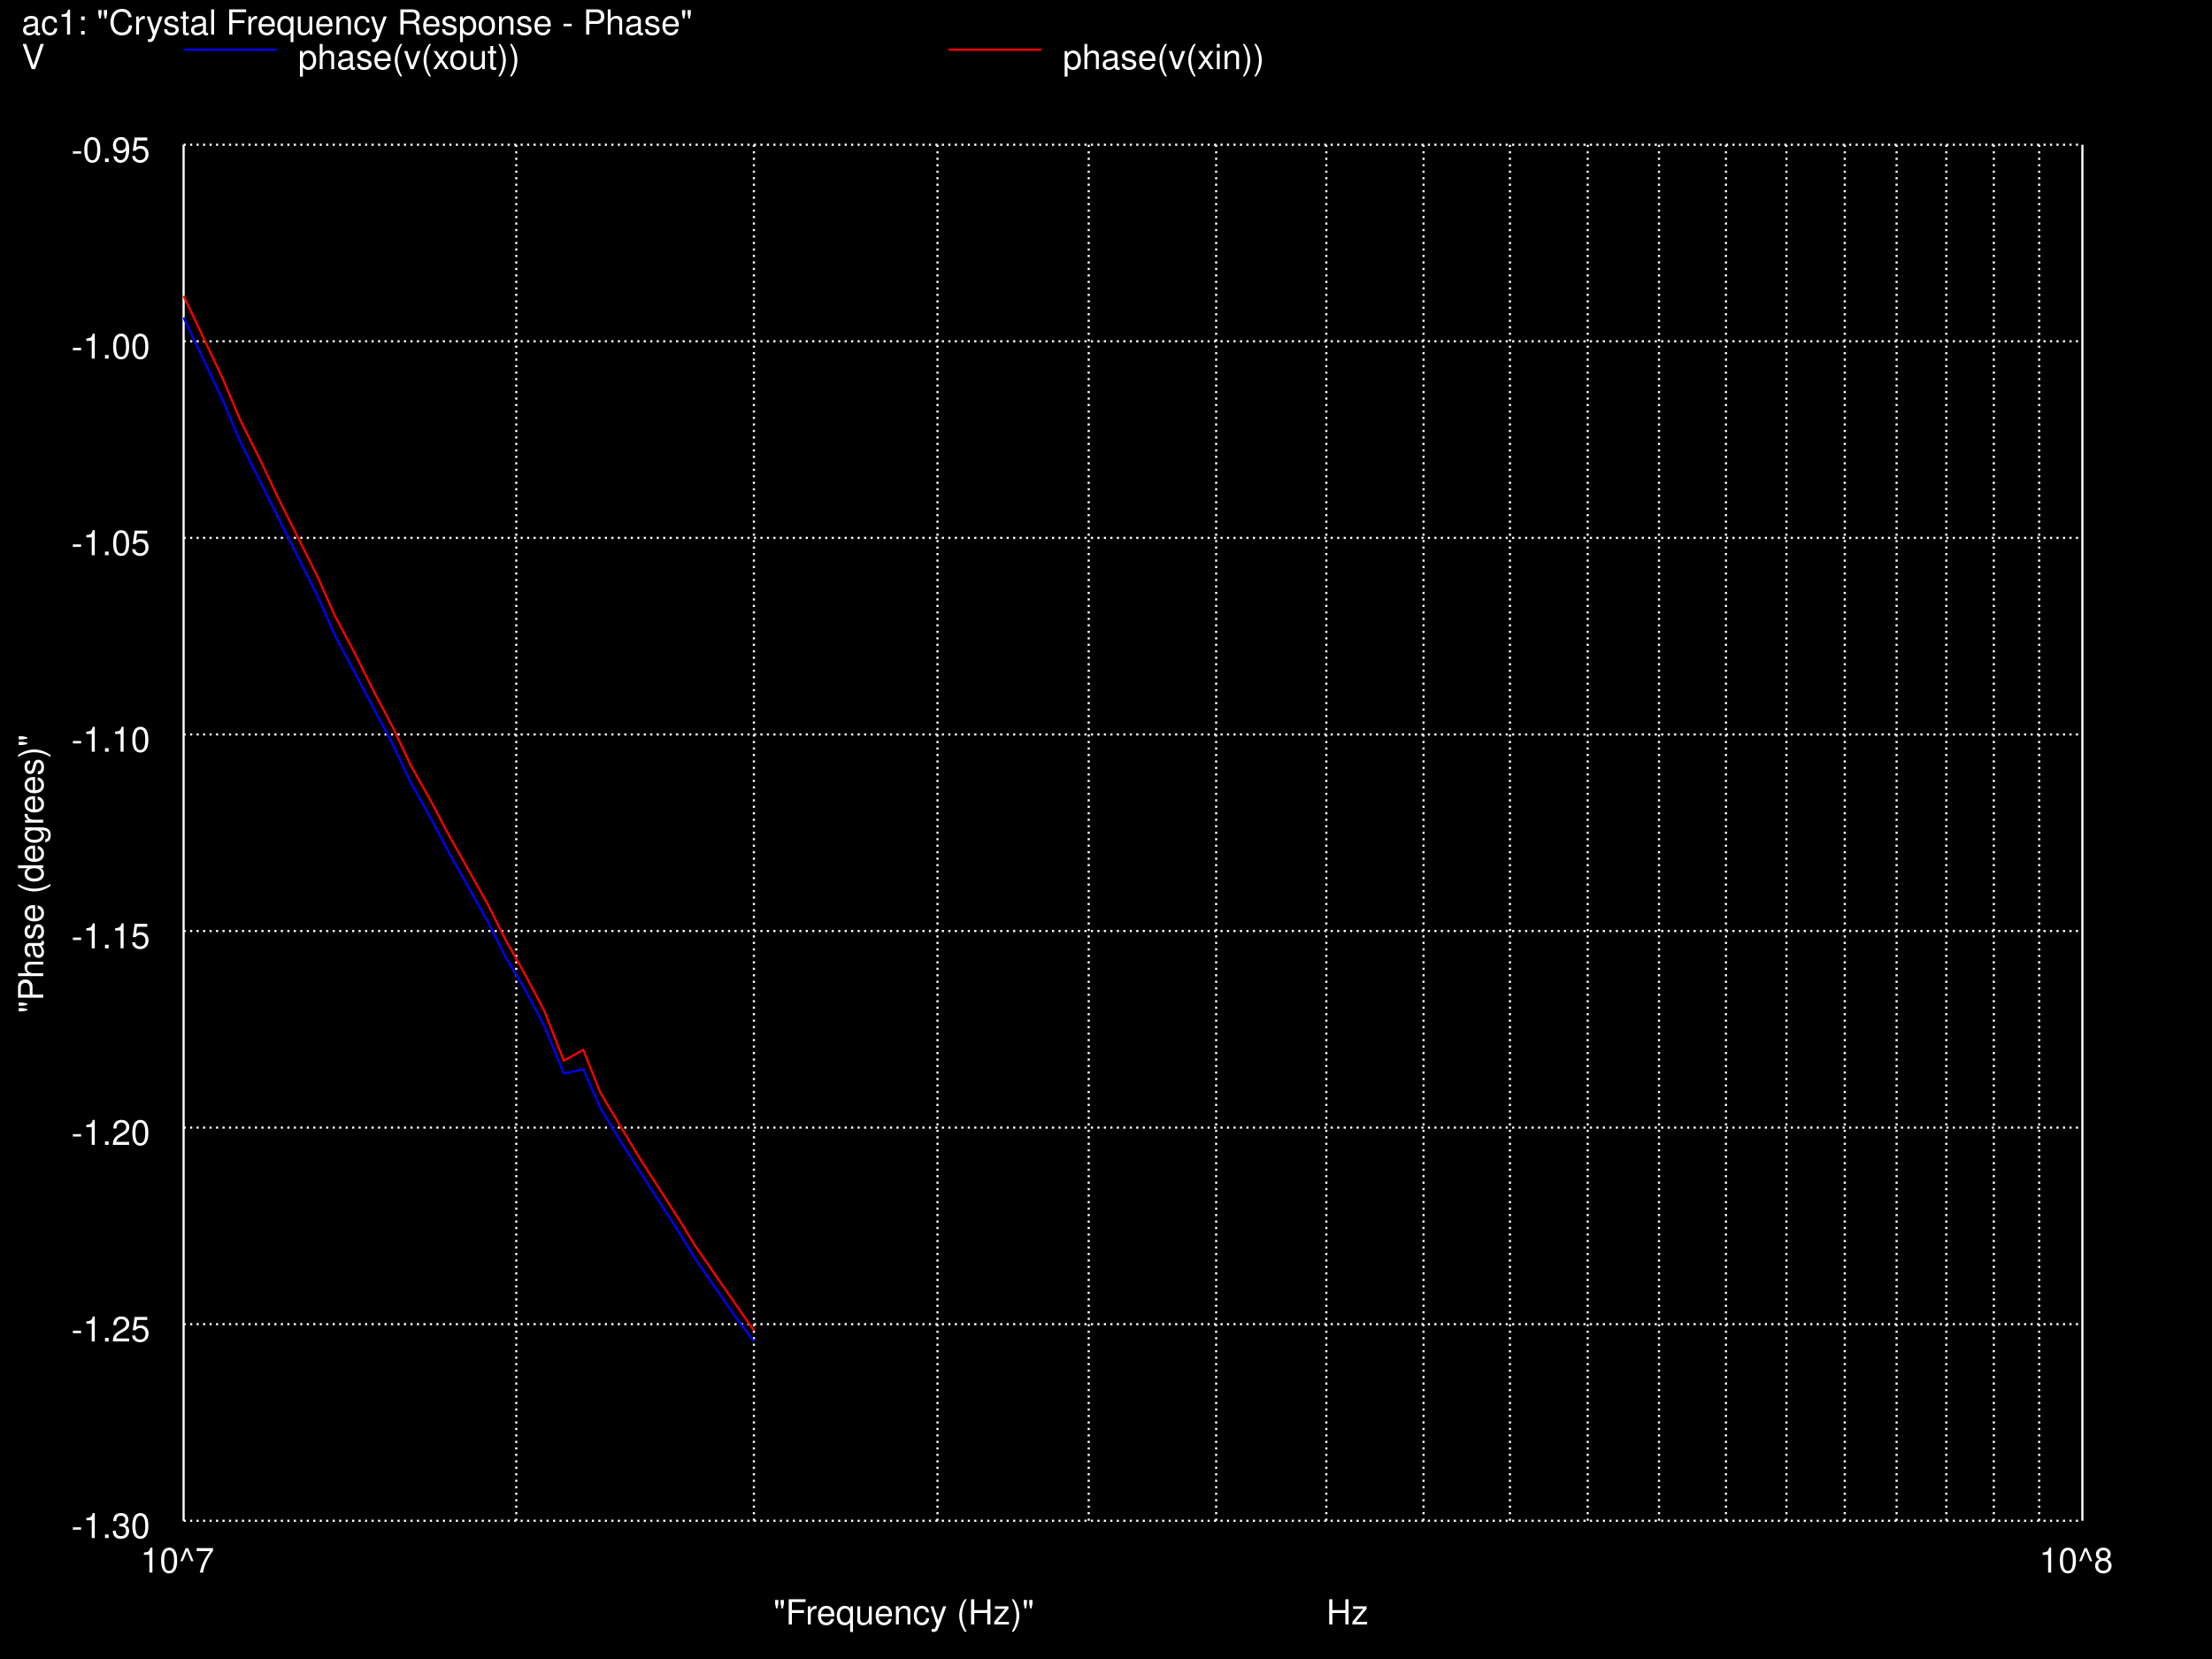
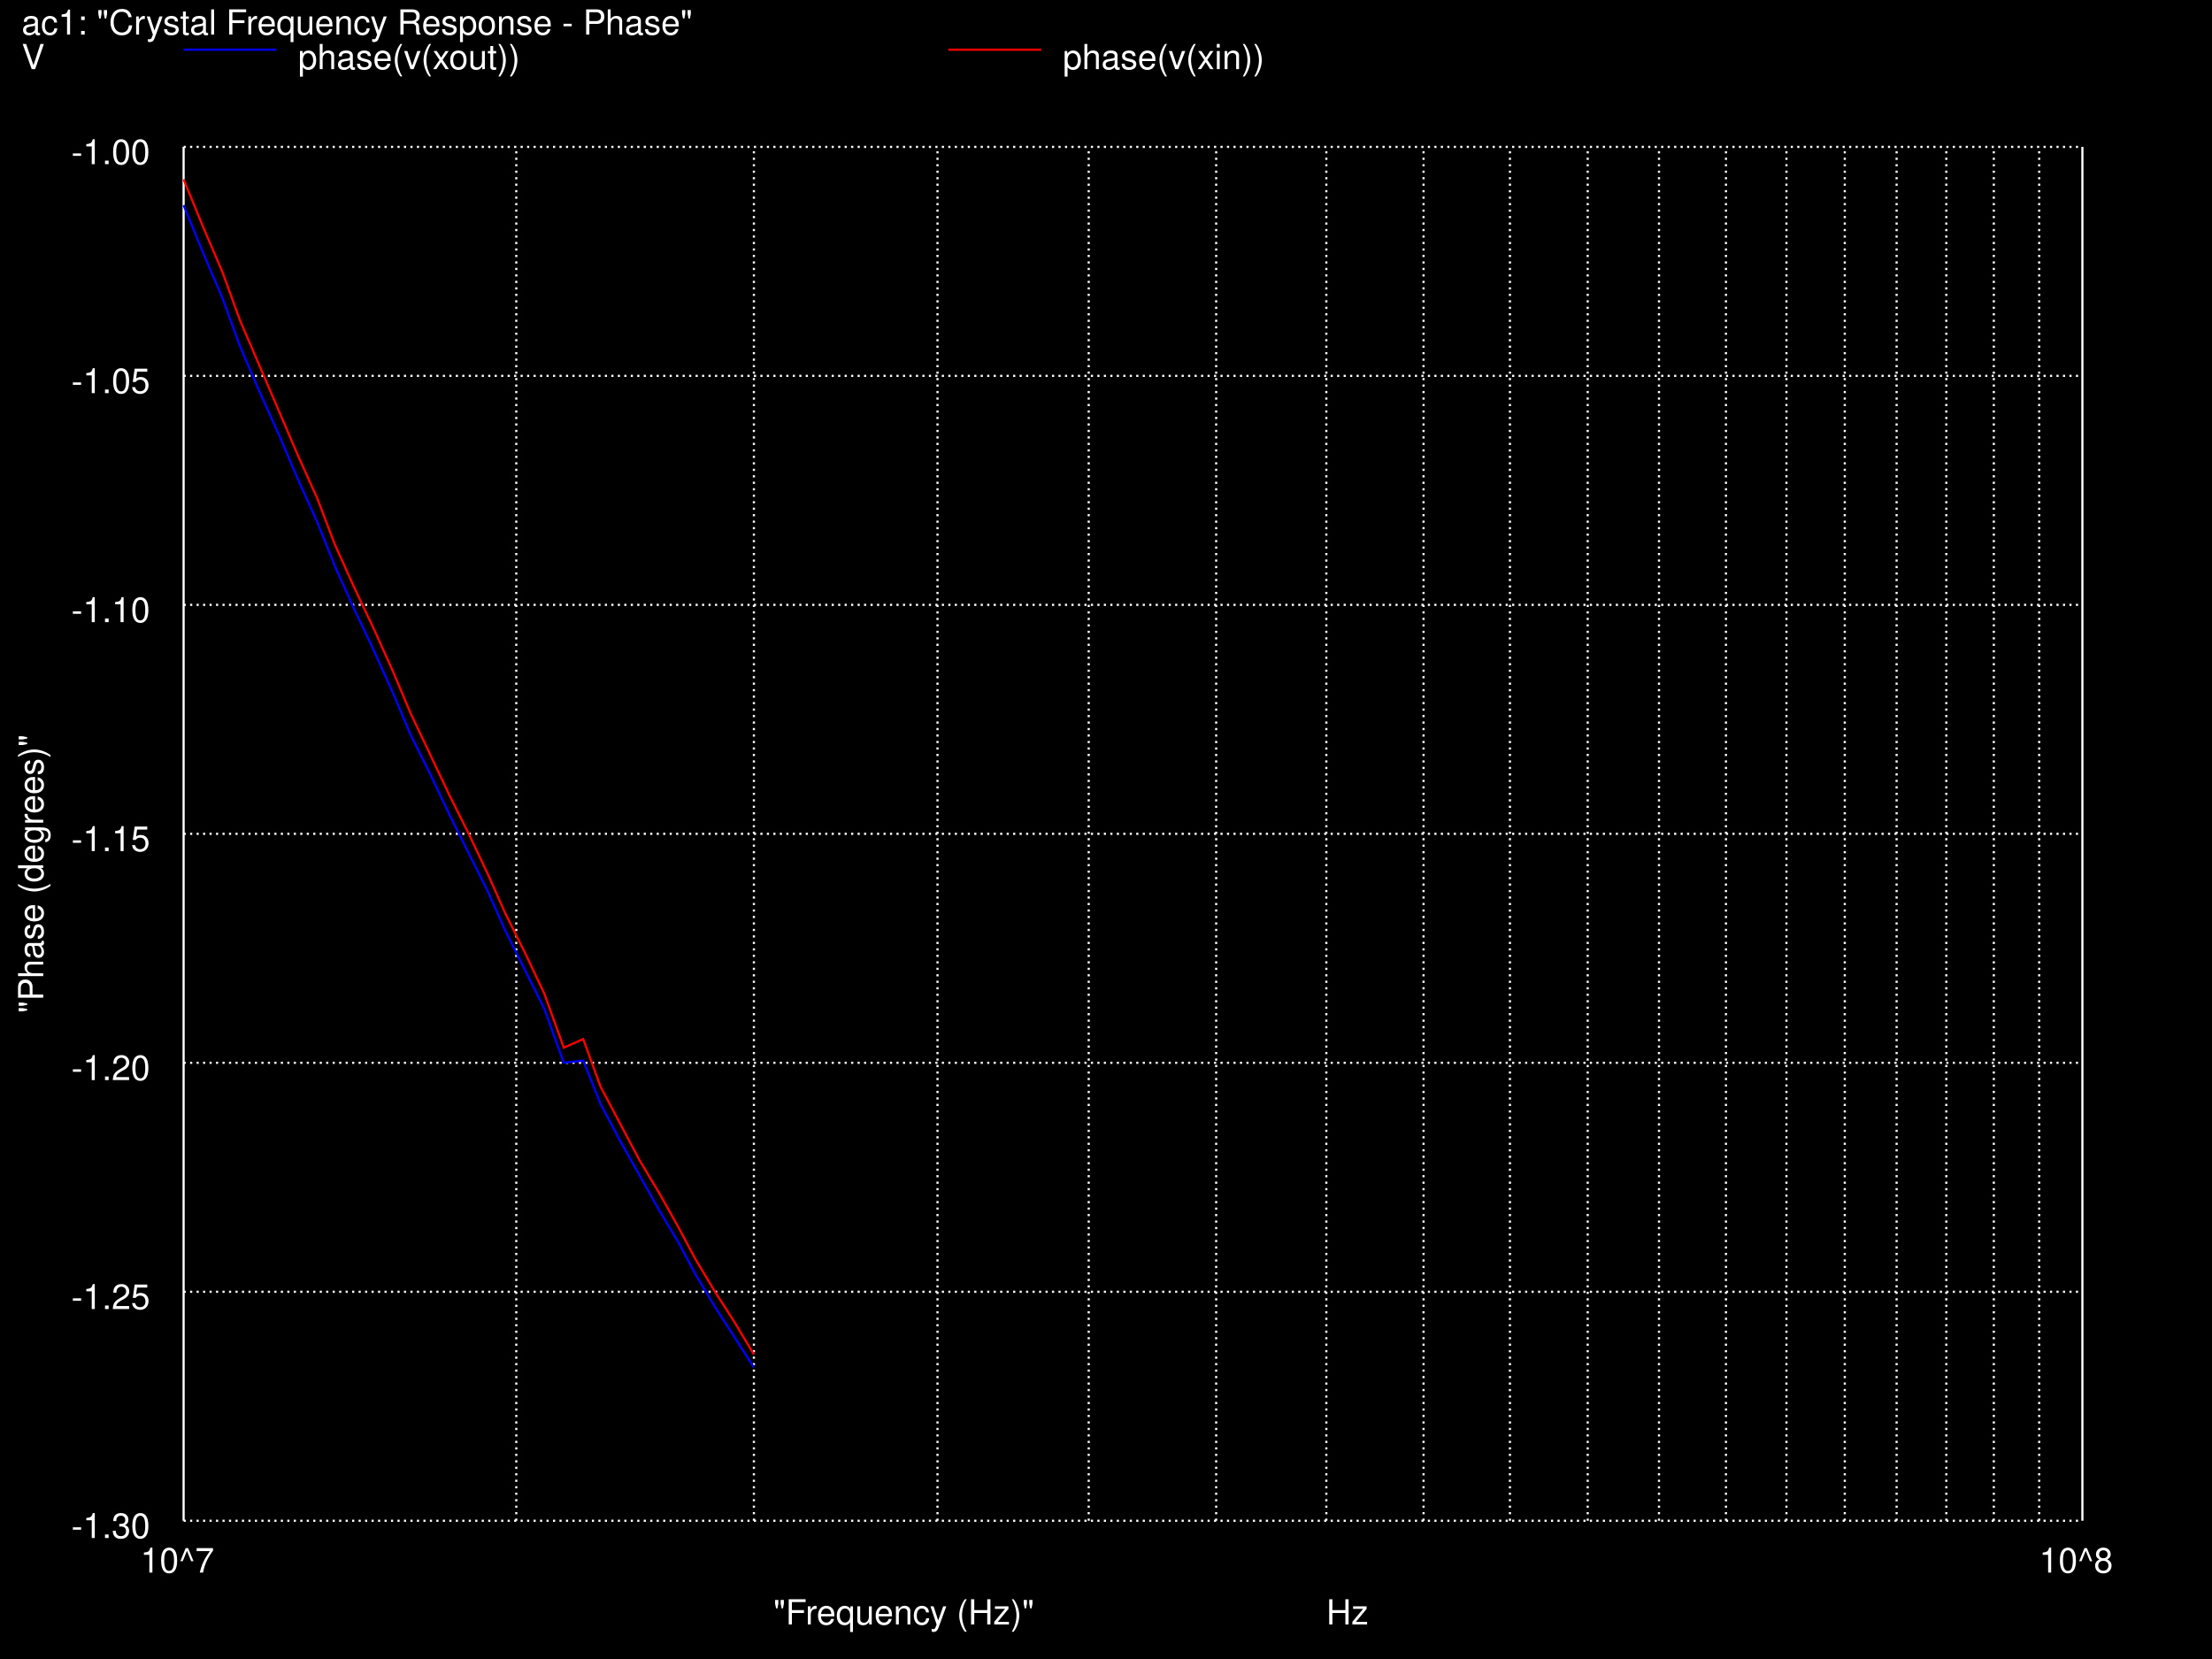
<svg xmlns="http://www.w3.org/2000/svg" version="1.1" width="100%" height="100%" viewBox="0 0 1024 768" style="fill: none; font-family: Helvetica;  font: Helvetica; ">
  <rect x="0" y="0" width="1024" height="768" fill="black" stroke="none" />
  <text stroke="none" fill="white" font-size="16" x="358" y="752">
"Frequency (Hz)"
</text>
  <text transform="rotate(-90, 20, 469)" stroke="none" fill="white" font-size="16" x="20" y="469">
"Phase (degrees)"
</text>
  <text stroke="none" fill="white" font-size="16" x="10" y="16">
ac1: "Crystal Frequency Response - Phase"
</text>
-   <path stroke="white" d="M85 704l0 -637" />
+   <path stroke="white" d="M85 704l0 -636" />
  <text stroke="none" fill="white" font-size="16" x="65" y="728">
10^7
</text>
-   <path stroke="white" stroke-dasharray="1,2" d="M239 704l0 -637M349 704l0 -637M434 704l0 -637M504 704l0 -637M563 704l0 -637M614 704l0 -637M659 704l0 -637M699 704l0 -637M735 704l0 -637M768 704l0 -637M799 704l0 -637M827 704l0 -637M854 704l0 -637" />
-   <path stroke="white" stroke-dasharray="1,2" d="M878 704l0 -637M901 704l0 -637M923 704l0 -637M944 704l0 -637" />
-   <path stroke="white" d="M964 704l0 -637" />
+   <path stroke="white" stroke-dasharray="1,2" d="M239 704l0 -636M349 704l0 -636M434 704l0 -636M504 704l0 -636M563 704l0 -636M614 704l0 -636M659 704l0 -636M699 704l0 -636M735 704l0 -636M768 704l0 -636M799 704l0 -636M827 704l0 -636M854 704l0 -636" />
+   <path stroke="white" stroke-dasharray="1,2" d="M878 704l0 -636M901 704l0 -636M923 704l0 -636M944 704l0 -636" />
+   <path stroke="white" d="M964 704l0 -636" />
  <text stroke="none" fill="white" font-size="16" x="944" y="728">
10^8
</text>
  <text stroke="none" fill="white" font-size="16" x="614" y="752">
Hz
</text>
  <path stroke="white" stroke-dasharray="1,2" d="M85 704l879 0" />
  <text stroke="none" fill="white" font-size="16" x="33" y="712">
-1.30
</text>
-   <path stroke="white" stroke-dasharray="1,2" d="M85 613l879 0" />
-   <text stroke="none" fill="white" font-size="16" x="33" y="621">
+   <path stroke="white" stroke-dasharray="1,2" d="M85 598l879 0" />
+   <text stroke="none" fill="white" font-size="16" x="33" y="606">
-1.25
</text>
-   <path stroke="white" stroke-dasharray="1,2" d="M85 522l879 0" />
-   <text stroke="none" fill="white" font-size="16" x="33" y="530">
+   <path stroke="white" stroke-dasharray="1,2" d="M85 492l879 0" />
+   <text stroke="none" fill="white" font-size="16" x="33" y="500">
-1.20
</text>
-   <path stroke="white" stroke-dasharray="1,2" d="M85 431l879 0" />
-   <text stroke="none" fill="white" font-size="16" x="33" y="439">
+   <path stroke="white" stroke-dasharray="1,2" d="M85 386l879 0" />
+   <text stroke="none" fill="white" font-size="16" x="33" y="394">
-1.15
</text>
-   <path stroke="white" stroke-dasharray="1,2" d="M85 340l879 0" />
-   <text stroke="none" fill="white" font-size="16" x="33" y="348">
+   <path stroke="white" stroke-dasharray="1,2" d="M85 280l879 0" />
+   <text stroke="none" fill="white" font-size="16" x="33" y="288">
-1.10
</text>
-   <path stroke="white" stroke-dasharray="1,2" d="M85 249l879 0" />
-   <text stroke="none" fill="white" font-size="16" x="33" y="257">
+   <path stroke="white" stroke-dasharray="1,2" d="M85 174l879 0" />
+   <text stroke="none" fill="white" font-size="16" x="33" y="182">
-1.05
</text>
-   <path stroke="white" stroke-dasharray="1,2" d="M85 158l879 0" />
-   <text stroke="none" fill="white" font-size="16" x="33" y="166">
+   <path stroke="white" stroke-dasharray="1,2" d="M85 68l879 0" />
+   <text stroke="none" fill="white" font-size="16" x="33" y="76">
-1.00
- </text>
-   <path stroke="white" stroke-dasharray="1,2" d="M85 67l879 0" />
-   <text stroke="none" fill="white" font-size="16" x="33" y="75">
- -0.95
</text>
  <text stroke="none" fill="white" font-size="16" x="10" y="32">
V
</text>
  <path stroke="red" d="M439 23l43 0" />
  <text stroke="none" fill="white" font-size="16" x="492" y="32">
phase(v(xin))
</text>
-   <path stroke="red" d="M85 137l18 38 8 19 9 18 9 19 18 36 8 18 9 17 9 18 9 17 8 17 9 16 9 17 18 32 8 16 9 16 9 17 9 23 9 -5 8 20 18 30 18 28 8 13 27 39" />
+   <path stroke="red" d="M85 83l9 22 9 21 8 22 27 63 9 20 8 21 9 20 9 19 9 20 8 19 18 38 9 18 9 19 8 18 9 18 9 19 9 25 9 -4 8 22 18 34 9 15 9 16 8 15 9 15 9 14 9 15" />
  <path stroke="blue" d="M85 23l43 0" />
  <text stroke="none" fill="white" font-size="16" x="138" y="32">
phase(v(xout))
</text>
-   <path stroke="blue" d="M85 147l18 38 8 19 36 72 8 18 27 51 8 17 9 16 9 17 18 32 8 16 9 15 9 17 9 22 9 -2 8 18 9 15 27 42 8 13 18 26 9 12" />
+   <path stroke="blue" d="M85 95l9 22 9 21 8 22 9 21 9 20 9 21 9 20 8 20 9 20 9 19 9 20 8 19 9 18 9 19 18 36 8 18 18 36 9 25 9 -1 8 20 9 17 18 32 9 15 8 15 9 15 18 28" />
</svg>
